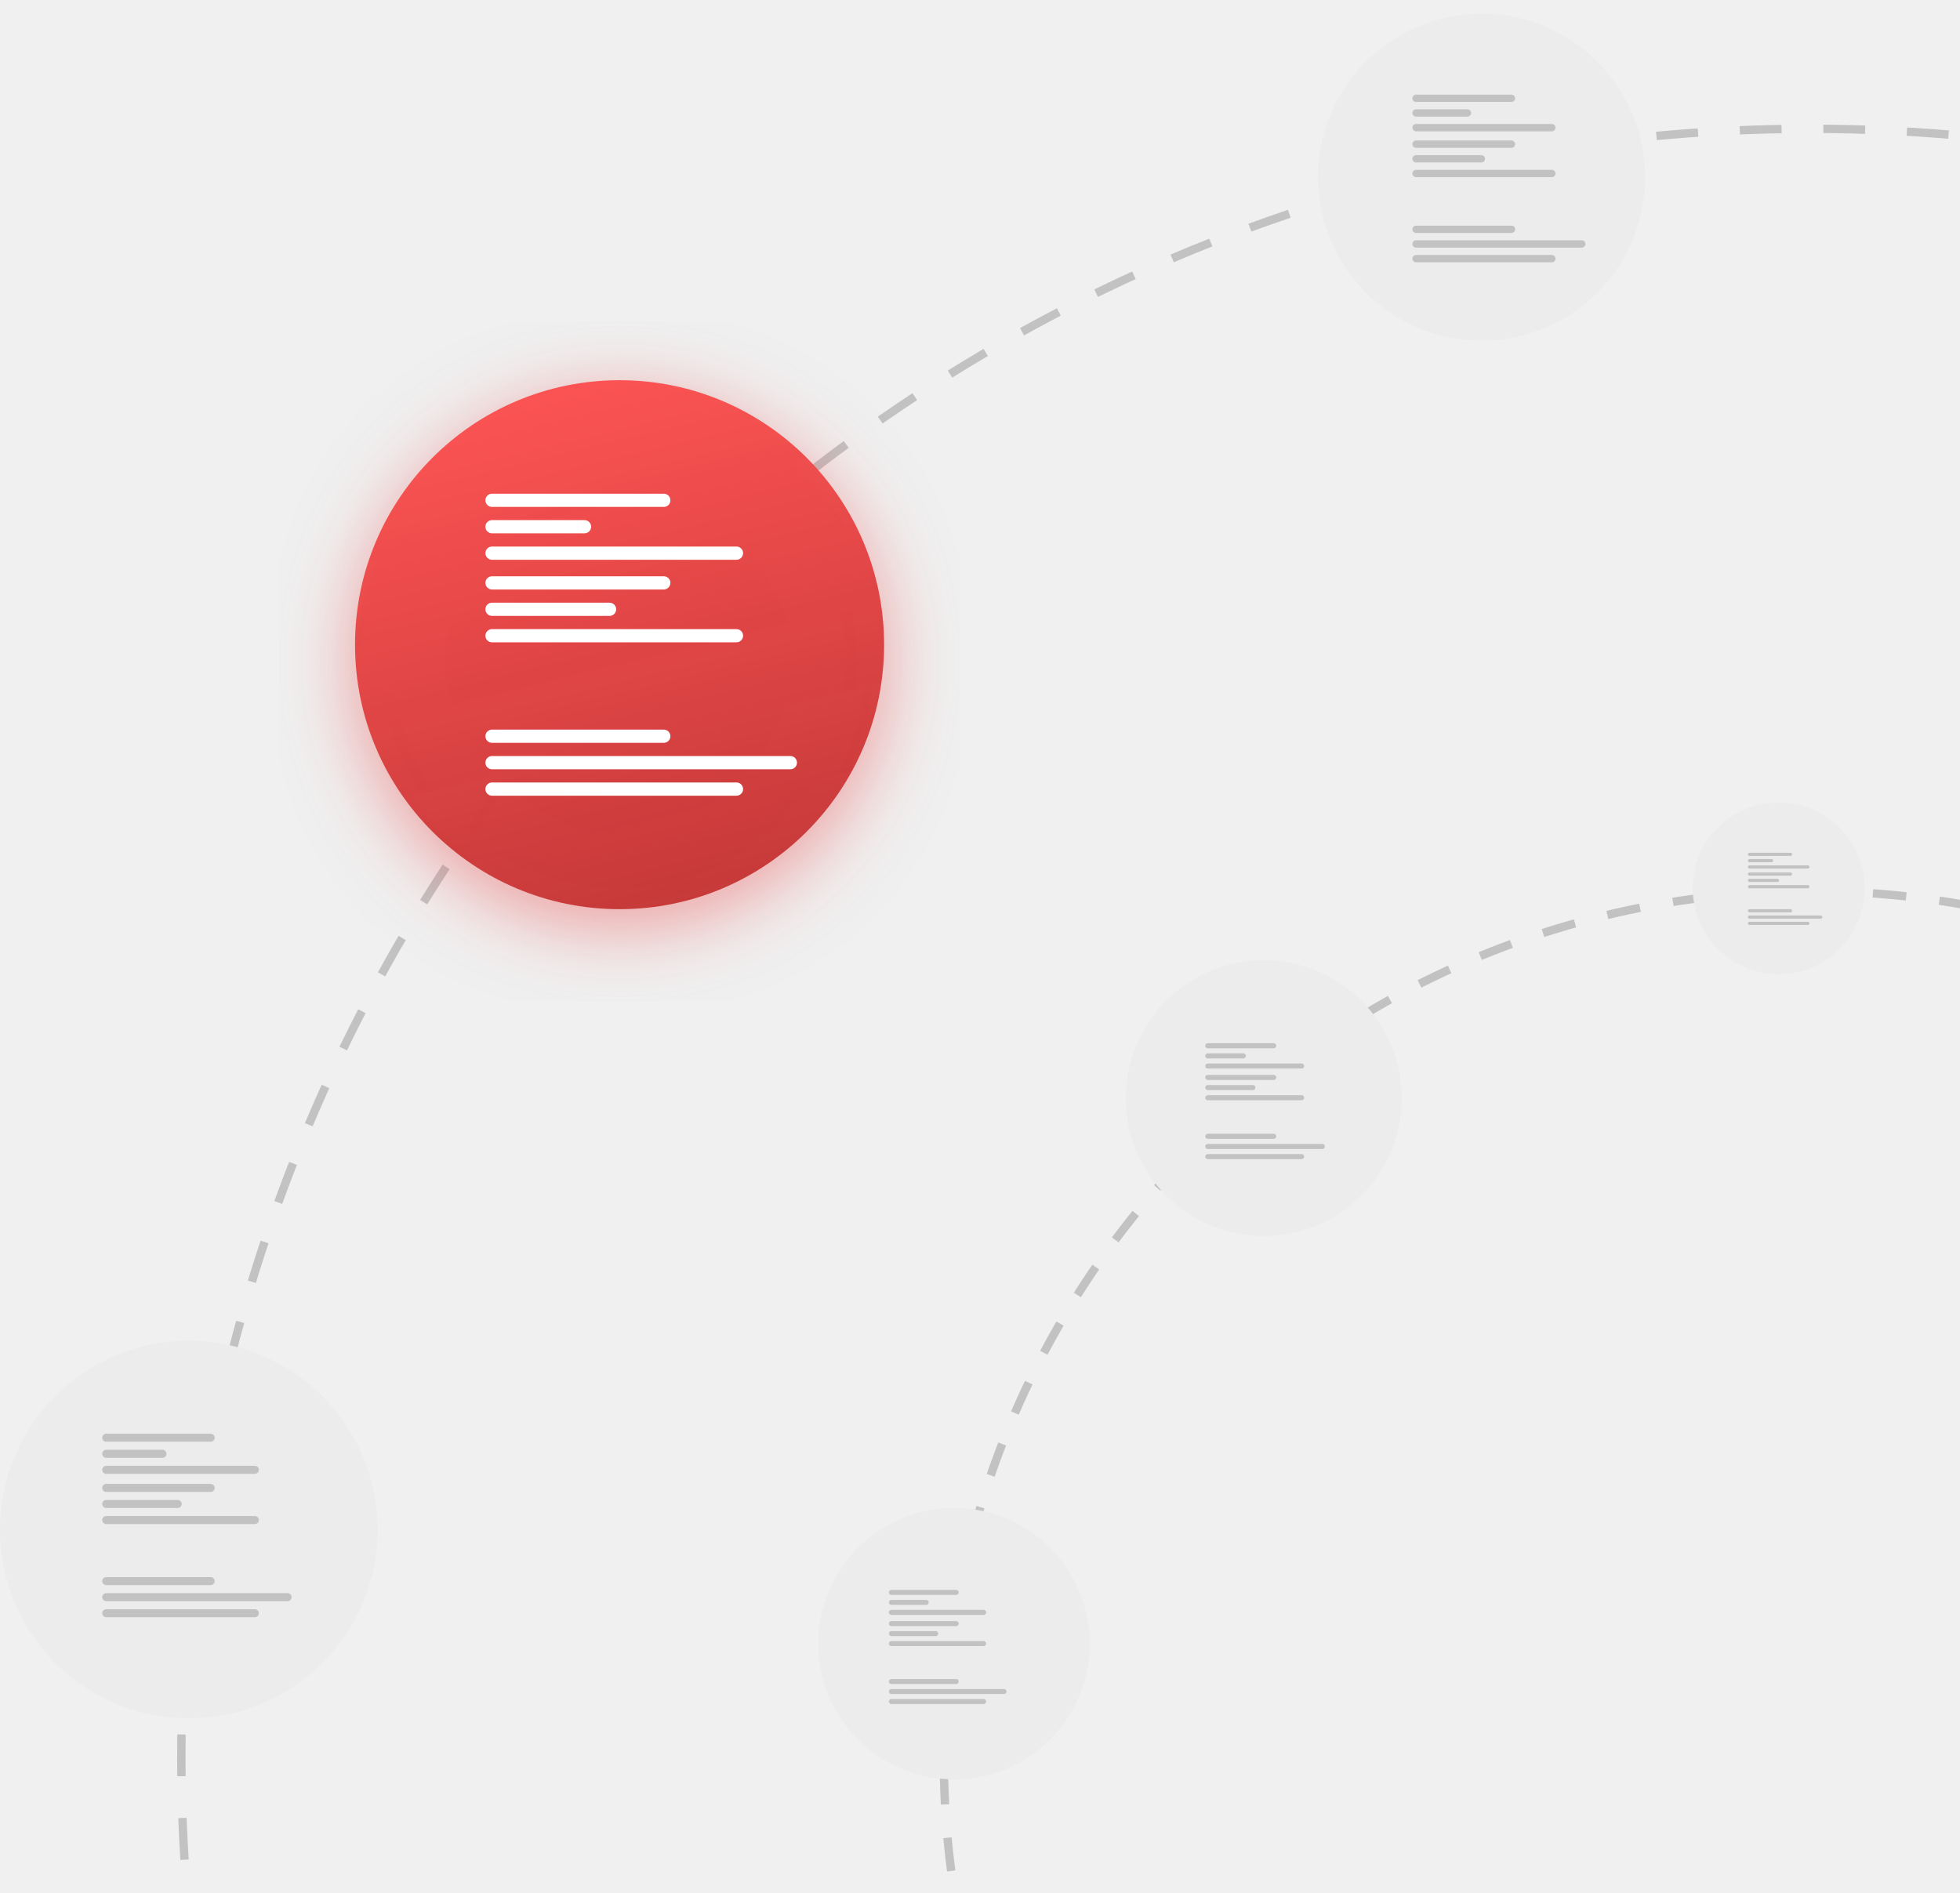
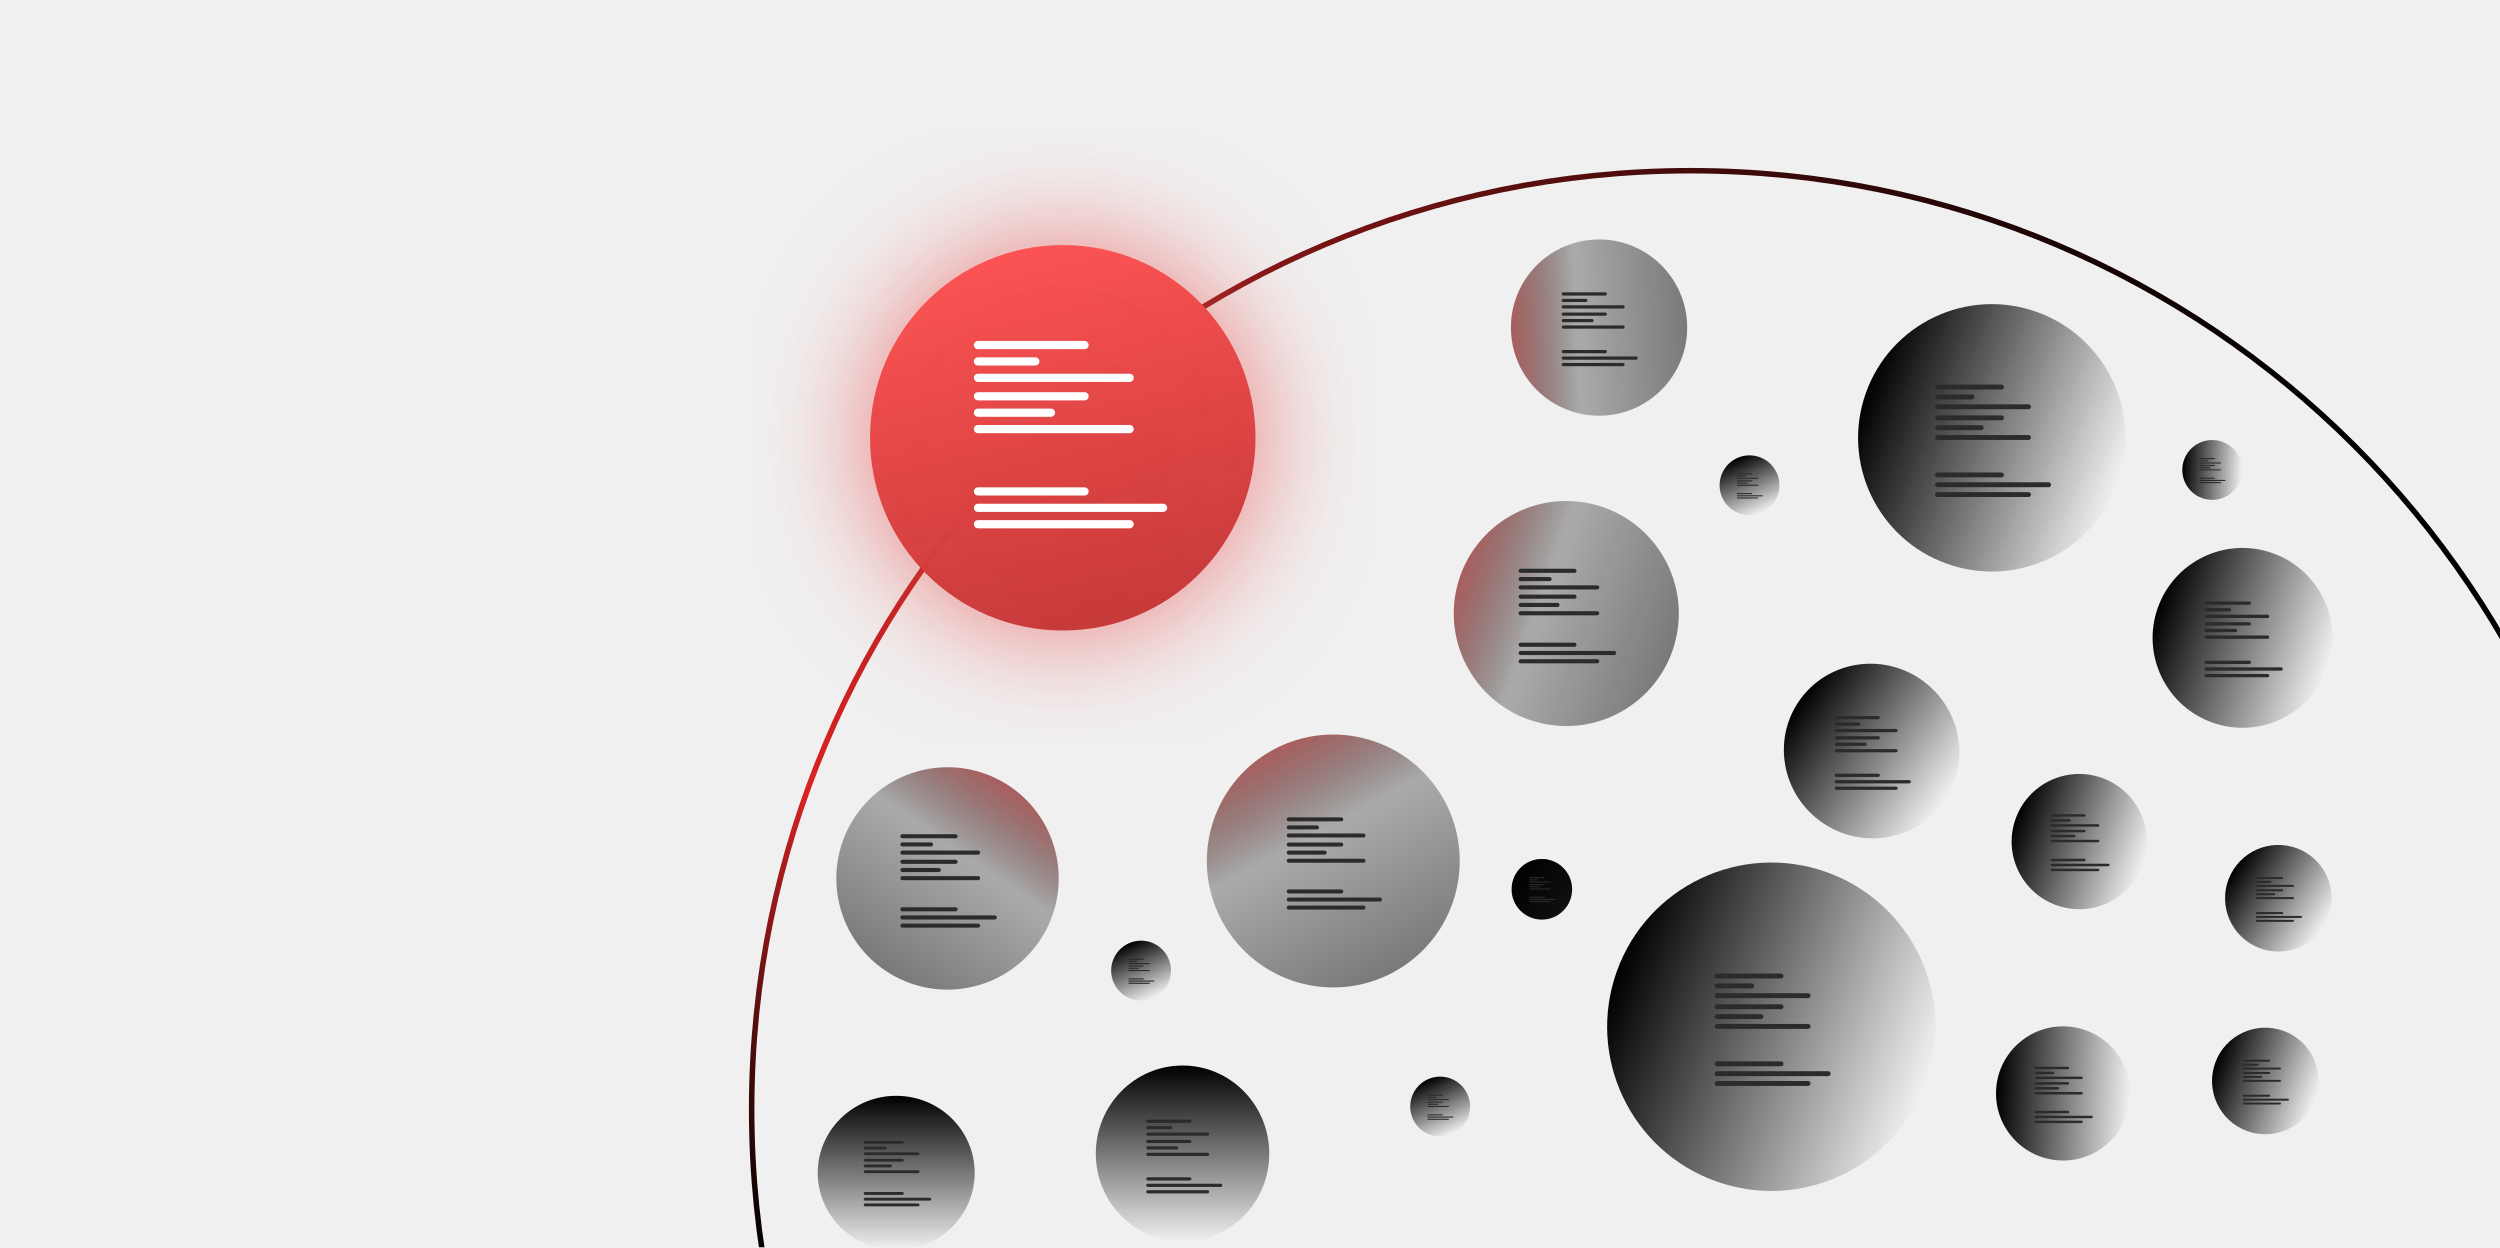
- <svg xmlns="http://www.w3.org/2000/svg" width="469" height="453" viewBox="0 0 469 453" fill="none">
-   <g clip-path="url(#clip0)">
-     <circle cx="433.126" cy="420.557" r="207.288" stroke="#C2C2C2" stroke-width="2" stroke-dasharray="8 8" />
-     <circle cx="433.126" cy="420.557" r="389.734" stroke="#C2C2C2" stroke-width="2" stroke-dasharray="10 10" />
-     <circle cx="302.399" cy="262.806" r="33.004" fill="#ECECEC" />
-     <g filter="url(#filter0_d)">
-       <circle cx="148.253" cy="154.295" r="63.298" fill="url(#paint0_linear)" />
+ <svg xmlns="http://www.w3.org/2000/svg" width="908" height="453" fill="none">
+   <g clip-path="url(#prefix__clip0)">
+     <circle cx="568.875" cy="222.828" r="40.865" transform="rotate(15.823 568.875 222.828)" fill="url(#prefix__paint0_linear)" />
+     <circle cx="344.143" cy="319.051" r="40.385" transform="rotate(121.272 344.143 319.051)" fill="url(#prefix__paint1_linear)" />
+     <circle cx="484.251" cy="312.712" r="45.926" transform="rotate(58.426 484.251 312.712)" fill="url(#prefix__paint2_linear)" />
+     <circle cx="643.36" cy="372.913" r="59.629" transform="rotate(-70.326 643.36 372.913)" fill="url(#prefix__paint3_linear)" />
+     <circle cx="723.419" cy="159.019" r="48.553" transform="rotate(-70.326 723.419 159.019)" fill="url(#prefix__paint4_linear)" />
+     <ellipse cx="325.5" cy="426" rx="28.5" ry="28" fill="url(#prefix__paint5_linear)" />
+     <circle cx="560" cy="323" r="11" fill="#101010" />
+     <circle cx="560.022" cy="322.911" r="10.87" transform="rotate(-56.357 560.022 322.911)" fill="url(#prefix__paint6_linear)" />
+     <circle cx="523.063" cy="401.901" r="10.87" transform="rotate(-24.638 523.063 401.901)" fill="url(#prefix__paint7_linear)" />
+     <circle cx="414.443" cy="352.52" r="10.87" transform="rotate(-24.638 414.443 352.52)" fill="url(#prefix__paint8_linear)" />
+     <circle cx="635.427" cy="176.258" r="10.87" transform="rotate(-24.638 635.427 176.258)" fill="url(#prefix__paint9_linear)" />
+     <circle cx="749.319" cy="397.135" r="24.366" transform="rotate(-86.76 749.319 397.135)" fill="url(#prefix__paint10_linear)" />
+     <circle cx="803.483" cy="170.683" r="10.87" transform="rotate(-86.76 803.483 170.683)" fill="url(#prefix__paint11_linear)" />
+     <circle cx="827.503" cy="326.241" r="19.355" transform="rotate(-57.555 827.503 326.241)" fill="url(#prefix__paint12_linear)" />
+     <circle cx="822.767" cy="392.607" r="19.355" transform="rotate(-69.993 822.767 392.607)" fill="url(#prefix__paint13_linear)" />
+     <ellipse cx="679.769" cy="272.777" rx="31.569" ry="32.008" transform="rotate(-55.449 679.769 272.777)" fill="url(#prefix__paint14_linear)" />
+     <circle cx="580.777" cy="118.977" r="32.008" transform="rotate(-5.997 580.777 118.977)" fill="url(#prefix__paint15_linear)" />
+     <ellipse cx="429.5" cy="419" rx="31.5" ry="32" fill="url(#prefix__paint16_linear)" />
+     <circle cx="755.185" cy="305.662" r="24.554" transform="rotate(-70.888 755.185 305.662)" fill="url(#prefix__paint17_linear)" />
+     <circle cx="814.486" cy="231.67" r="32.654" transform="rotate(-70.888 814.486 231.67)" fill="url(#prefix__paint18_linear)" />
+     <rect x="551.543" y="206.568" width="21.045" height="1.503" rx=".752" fill="#2B2B2B" />
+     <rect x="551.542" y="215.963" width="21.045" height="1.503" rx=".752" fill="#2B2B2B" />
+     <rect x="551.542" y="233.412" width="21.045" height="1.503" rx=".752" fill="#2B2B2B" />
+     <rect x="551.542" y="209.574" width="12.026" height="1.503" rx=".752" fill="#2B2B2B" />
+     <rect x="551.542" y="218.97" width="14.876" height="1.503" rx=".752" fill="#2B2B2B" />
+     <rect x="551.542" y="236.419" width="35.445" height="1.503" rx=".752" fill="#2B2B2B" />
+     <rect x="551.542" y="212.581" width="29.313" height="1.503" rx=".752" fill="#2B2B2B" />
+     <rect x="551.542" y="221.977" width="29.313" height="1.503" rx=".752" fill="#2B2B2B" />
+     <rect x="551.542" y="239.425" width="29.313" height="1.503" rx=".752" fill="#2B2B2B" />
+     <rect x="622.767" y="353.593" width="25.004" height="1.786" rx=".893" fill="#2B2B2B" />
+     <rect x="622.766" y="364.755" width="25.004" height="1.786" rx=".893" fill="#2B2B2B" />
+     <rect x="622.766" y="385.486" width="25.004" height="1.786" rx=".893" fill="#2B2B2B" />
+     <rect x="622.766" y="357.165" width="14.288" height="1.786" rx=".893" fill="#2B2B2B" />
+     <rect x="622.766" y="368.327" width="17.674" height="1.786" rx=".893" fill="#2B2B2B" />
+     <rect x="622.766" y="389.058" width="42.111" height="1.786" rx=".893" fill="#2B2B2B" />
+     <rect x="622.766" y="360.737" width="34.827" height="1.786" rx=".893" fill="#2B2B2B" />
+     <rect x="622.766" y="371.899" width="34.827" height="1.786" rx=".893" fill="#2B2B2B" />
+     <rect x="622.766" y="392.63" width="34.827" height="1.786" rx=".893" fill="#2B2B2B" />
+     <rect x="327.015" y="302.981" width="20.798" height="1.486" rx=".743" fill="#2B2B2B" />
+     <rect x="327.014" y="312.266" width="20.798" height="1.486" rx=".743" fill="#2B2B2B" />
+     <rect x="327.014" y="329.51" width="20.798" height="1.486" rx=".743" fill="#2B2B2B" />
+     <rect x="327.014" y="305.952" width="11.884" height="1.486" rx=".743" fill="#2B2B2B" />
+     <rect x="327.014" y="315.237" width="14.701" height="1.486" rx=".743" fill="#2B2B2B" />
+     <rect x="327.014" y="332.481" width="35.028" height="1.486" rx=".743" fill="#2B2B2B" />
+     <rect x="327.014" y="308.923" width="28.969" height="1.486" rx=".743" fill="#2B2B2B" />
+     <rect x="327.014" y="318.208" width="28.969" height="1.486" rx=".743" fill="#2B2B2B" />
+     <rect x="327.014" y="335.452" width="28.969" height="1.486" rx=".743" fill="#2B2B2B" />
+     <rect x="702.826" y="139.698" width="25.004" height="1.786" rx=".893" fill="#2B2B2B" />
+     <rect x="702.825" y="150.861" width="25.004" height="1.786" rx=".893" fill="#2B2B2B" />
+     <rect x="702.825" y="171.592" width="25.004" height="1.786" rx=".893" fill="#2B2B2B" />
+     <rect x="702.825" y="143.27" width="14.288" height="1.786" rx=".893" fill="#2B2B2B" />
+     <rect x="702.825" y="154.433" width="17.674" height="1.786" rx=".893" fill="#2B2B2B" />
+     <rect x="702.825" y="175.164" width="42.111" height="1.786" rx=".893" fill="#2B2B2B" />
+     <rect x="702.825" y="146.842" width="34.827" height="1.786" rx=".893" fill="#2B2B2B" />
+     <rect x="702.825" y="158.005" width="34.827" height="1.786" rx=".893" fill="#2B2B2B" />
+     <rect x="702.825" y="178.736" width="34.827" height="1.786" rx=".893" fill="#2B2B2B" />
+     <rect x="467.336" y="296.844" width="20.54" height="1.467" rx=".734" fill="#2B2B2B" />
+     <rect x="467.336" y="306.013" width="20.54" height="1.467" rx=".734" fill="#2B2B2B" />
+     <rect x="467.336" y="323.043" width="20.54" height="1.467" rx=".734" fill="#2B2B2B" />
+     <rect x="467.336" y="299.778" width="11.737" height="1.467" rx=".734" fill="#2B2B2B" />
+     <rect x="467.336" y="308.948" width="14.518" height="1.467" rx=".734" fill="#2B2B2B" />
+     <rect x="467.336" y="325.977" width="34.594" height="1.467" rx=".734" fill="#2B2B2B" />
+     <rect x="467.336" y="302.712" width="28.61" height="1.467" rx=".734" fill="#2B2B2B" />
+     <rect x="467.336" y="311.882" width="28.61" height="1.467" rx=".734" fill="#2B2B2B" />
+     <rect x="467.336" y="328.912" width="28.61" height="1.467" rx=".734" fill="#2B2B2B" />
+     <rect x="518.453" y="397.575" width="5.598" height=".4" rx=".2" fill="#2B2B2B" />
+     <rect x="518.453" y="400.074" width="5.598" height=".4" rx=".2" fill="#2B2B2B" />
+     <rect x="518.453" y="404.715" width="5.598" height=".4" rx=".2" fill="#2B2B2B" />
+     <rect x="518.453" y="398.375" width="3.199" height=".4" rx=".2" fill="#2B2B2B" />
+     <rect x="518.453" y="400.874" width="3.957" height=".4" rx=".2" fill="#2B2B2B" />
+     <rect x="518.453" y="405.515" width="9.428" height=".4" rx=".2" fill="#2B2B2B" />
+     <rect x="518.453" y="399.175" width="7.797" height=".4" rx=".2" fill="#2B2B2B" />
+     <rect x="518.453" y="401.674" width="7.797" height=".4" rx=".2" fill="#2B2B2B" />
+     <rect x="518.453" y="406.315" width="7.797" height=".4" rx=".2" fill="#2B2B2B" />
+     <rect x="313.706" y="414.374" width="14.555" height="1.04" rx=".52" fill="#2B2B2B" />
+     <rect x="313.706" y="420.871" width="14.555" height="1.04" rx=".52" fill="#2B2B2B" />
+     <rect x="313.706" y="432.938" width="14.555" height="1.04" rx=".52" fill="#2B2B2B" />
+     <rect x="313.706" y="416.453" width="8.317" height="1.04" rx=".52" fill="#2B2B2B" />
+     <rect x="313.706" y="422.95" width="10.288" height="1.04" rx=".52" fill="#2B2B2B" />
+     <rect x="313.706" y="435.017" width="24.513" height="1.04" rx=".52" fill="#2B2B2B" />
+     <rect x="313.706" y="418.532" width="20.272" height="1.04" rx=".52" fill="#2B2B2B" />
+     <rect x="313.706" y="425.03" width="20.272" height="1.04" rx=".52" fill="#2B2B2B" />
+     <rect x="313.706" y="437.097" width="20.272" height="1.04" rx=".52" fill="#2B2B2B" />
+     <rect x="409.832" y="348.194" width="5.598" height=".4" rx=".2" fill="#2B2B2B" />
+     <rect x="409.832" y="350.693" width="5.598" height=".4" rx=".2" fill="#2B2B2B" />
+     <rect x="409.832" y="355.334" width="5.598" height=".4" rx=".2" fill="#2B2B2B" />
+     <rect x="409.832" y="348.994" width="3.199" height=".4" rx=".2" fill="#2B2B2B" />
+     <rect x="409.832" y="351.493" width="3.957" height=".4" rx=".2" fill="#2B2B2B" />
+     <rect x="409.832" y="356.134" width="9.428" height=".4" rx=".2" fill="#2B2B2B" />
+     <rect x="409.832" y="349.794" width="7.797" height=".4" rx=".2" fill="#2B2B2B" />
+     <rect x="409.832" y="352.293" width="7.797" height=".4" rx=".2" fill="#2B2B2B" />
+     <rect x="409.832" y="356.934" width="7.797" height=".4" rx=".2" fill="#2B2B2B" />
+     <rect x="555.411" y="318.562" width="5.598" height=".4" rx=".2" fill="#2B2B2B" />
+     <rect x="555.411" y="321.062" width="5.598" height=".4" rx=".2" fill="#2B2B2B" />
+     <rect x="555.411" y="325.703" width="5.598" height=".4" rx=".2" fill="#2B2B2B" />
+     <rect x="555.411" y="319.362" width="3.199" height=".4" rx=".2" fill="#2B2B2B" />
+     <rect x="555.411" y="321.861" width="3.957" height=".4" rx=".2" fill="#2B2B2B" />
+     <rect x="555.411" y="326.502" width="9.428" height=".4" rx=".2" fill="#2B2B2B" />
+     <rect x="555.411" y="320.162" width="7.797" height=".4" rx=".2" fill="#2B2B2B" />
+     <rect x="555.411" y="322.661" width="7.797" height=".4" rx=".2" fill="#2B2B2B" />
+     <rect x="555.411" y="327.302" width="7.797" height=".4" rx=".2" fill="#2B2B2B" />
+     <rect x="630.817" y="171.933" width="5.598" height=".4" rx=".2" fill="#2B2B2B" />
+     <rect x="630.817" y="174.432" width="5.598" height=".4" rx=".2" fill="#2B2B2B" />
+     <rect x="630.817" y="179.073" width="5.598" height=".4" rx=".2" fill="#2B2B2B" />
+     <rect x="630.817" y="172.733" width="3.199" height=".4" rx=".2" fill="#2B2B2B" />
+     <rect x="630.817" y="175.232" width="3.957" height=".4" rx=".2" fill="#2B2B2B" />
+     <rect x="630.817" y="179.873" width="9.428" height=".4" rx=".2" fill="#2B2B2B" />
+     <rect x="630.817" y="173.532" width="7.797" height=".4" rx=".2" fill="#2B2B2B" />
+     <rect x="630.817" y="176.031" width="7.797" height=".4" rx=".2" fill="#2B2B2B" />
+     <rect x="630.817" y="180.673" width="7.797" height=".4" rx=".2" fill="#2B2B2B" />
+     <rect x="738.985" y="387.439" width="12.548" height=".896" rx=".448" fill="#2B2B2B" />
+     <rect x="738.985" y="393.041" width="12.548" height=".896" rx=".448" fill="#2B2B2B" />
+     <rect x="738.985" y="403.444" width="12.548" height=".896" rx=".448" fill="#2B2B2B" />
+     <rect x="738.985" y="389.232" width="7.17" height=".896" rx=".448" fill="#2B2B2B" />
+     <rect x="738.985" y="394.833" width="8.869" height=".896" rx=".448" fill="#2B2B2B" />
+     <rect x="738.985" y="405.237" width="21.133" height=".896" rx=".448" fill="#2B2B2B" />
+     <rect x="738.985" y="391.025" width="17.477" height=".896" rx=".448" fill="#2B2B2B" />
+     <rect x="738.985" y="396.626" width="17.477" height=".896" rx=".448" fill="#2B2B2B" />
+     <rect x="738.985" y="407.03" width="17.477" height=".896" rx=".448" fill="#2B2B2B" />
+     <rect x="798.872" y="166.357" width="5.598" height=".4" rx=".2" fill="#2B2B2B" />
+     <rect x="798.872" y="168.856" width="5.598" height=".4" rx=".2" fill="#2B2B2B" />
+     <rect x="798.872" y="173.498" width="5.598" height=".4" rx=".2" fill="#2B2B2B" />
+     <rect x="798.872" y="167.157" width="3.199" height=".4" rx=".2" fill="#2B2B2B" />
+     <rect x="798.872" y="169.656" width="3.957" height=".4" rx=".2" fill="#2B2B2B" />
+     <rect x="798.872" y="174.297" width="9.428" height=".4" rx=".2" fill="#2B2B2B" />
+     <rect x="798.872" y="167.957" width="7.797" height=".4" rx=".2" fill="#2B2B2B" />
+     <rect x="798.872" y="170.456" width="7.797" height=".4" rx=".2" fill="#2B2B2B" />
+     <rect x="798.872" y="175.097" width="7.797" height=".4" rx=".2" fill="#2B2B2B" />
+     <rect x="666.354" y="260.062" width="16.42" height="1.173" rx=".586" fill="#2B2B2B" />
+     <rect x="666.354" y="267.392" width="16.42" height="1.173" rx=".586" fill="#2B2B2B" />
+     <rect x="666.354" y="281.006" width="16.42" height="1.173" rx=".586" fill="#2B2B2B" />
+     <rect x="666.354" y="262.407" width="9.383" height="1.173" rx=".586" fill="#2B2B2B" />
+     <rect x="666.354" y="269.738" width="11.607" height="1.173" rx=".586" fill="#2B2B2B" />
+     <rect x="666.354" y="283.352" width="27.655" height="1.173" rx=".586" fill="#2B2B2B" />
+     <rect x="666.354" y="264.753" width="22.871" height="1.173" rx=".586" fill="#2B2B2B" />
+     <rect x="666.354" y="272.083" width="22.871" height="1.173" rx=".586" fill="#2B2B2B" />
+     <rect x="666.354" y="285.698" width="22.871" height="1.173" rx=".586" fill="#2B2B2B" />
+     <rect x="567.197" y="106.182" width="16.42" height="1.173" rx=".586" fill="#2B2B2B" />
+     <rect x="567.197" y="113.513" width="16.42" height="1.173" rx=".586" fill="#2B2B2B" />
+     <rect x="567.197" y="127.127" width="16.42" height="1.173" rx=".586" fill="#2B2B2B" />
+     <rect x="567.197" y="108.528" width="9.383" height="1.173" rx=".586" fill="#2B2B2B" />
+     <rect x="567.197" y="115.859" width="11.607" height="1.173" rx=".586" fill="#2B2B2B" />
+     <rect x="567.197" y="129.473" width="27.655" height="1.173" rx=".586" fill="#2B2B2B" />
+     <rect x="567.197" y="110.874" width="22.871" height="1.173" rx=".586" fill="#2B2B2B" />
+     <rect x="567.197" y="118.204" width="22.871" height="1.173" rx=".586" fill="#2B2B2B" />
+     <rect x="567.197" y="131.819" width="22.871" height="1.173" rx=".586" fill="#2B2B2B" />
+     <rect x="819.293" y="318.54" width="9.967" height=".712" rx=".356" fill="#2B2B2B" />
+     <rect x="819.293" y="322.989" width="9.967" height=".712" rx=".356" fill="#2B2B2B" />
+     <rect x="819.293" y="331.253" width="9.967" height=".712" rx=".356" fill="#2B2B2B" />
+     <rect x="819.293" y="319.963" width="5.696" height=".712" rx=".356" fill="#2B2B2B" />
+     <rect x="819.293" y="324.413" width="7.045" height=".712" rx=".356" fill="#2B2B2B" />
+     <rect x="819.293" y="332.677" width="16.787" height=".712" rx=".356" fill="#2B2B2B" />
+     <rect x="819.293" y="321.387" width="13.883" height=".712" rx=".356" fill="#2B2B2B" />
+     <rect x="819.293" y="325.837" width="13.883" height=".712" rx=".356" fill="#2B2B2B" />
+     <rect x="819.293" y="334.101" width="13.883" height=".712" rx=".356" fill="#2B2B2B" />
+     <rect x="416.303" y="406.642" width="16.42" height="1.173" rx=".586" fill="#2B2B2B" />
+     <rect x="416.303" y="413.972" width="16.42" height="1.173" rx=".586" fill="#2B2B2B" />
+     <rect x="416.303" y="427.586" width="16.42" height="1.173" rx=".586" fill="#2B2B2B" />
+     <rect x="416.303" y="408.987" width="9.383" height="1.173" rx=".586" fill="#2B2B2B" />
+     <rect x="416.303" y="416.318" width="11.607" height="1.173" rx=".586" fill="#2B2B2B" />
+     <rect x="416.303" y="429.932" width="27.655" height="1.173" rx=".586" fill="#2B2B2B" />
+     <rect x="416.303" y="411.333" width="22.871" height="1.173" rx=".586" fill="#2B2B2B" />
+     <rect x="416.303" y="418.664" width="22.871" height="1.173" rx=".586" fill="#2B2B2B" />
+     <rect x="416.303" y="432.278" width="22.871" height="1.173" rx=".586" fill="#2B2B2B" />
+     <rect x="744.794" y="295.714" width="12.688" height=".906" rx=".453" fill="#2B2B2B" />
+     <rect x="744.794" y="301.379" width="12.688" height=".906" rx=".453" fill="#2B2B2B" />
+     <rect x="744.794" y="311.899" width="12.688" height=".906" rx=".453" fill="#2B2B2B" />
+     <rect x="744.794" y="297.527" width="7.251" height=".906" rx=".453" fill="#2B2B2B" />
+     <rect x="744.794" y="303.191" width="8.969" height=".906" rx=".453" fill="#2B2B2B" />
+     <rect x="744.794" y="313.711" width="21.37" height=".906" rx=".453" fill="#2B2B2B" />
+     <rect x="744.794" y="299.339" width="17.673" height=".906" rx=".453" fill="#2B2B2B" />
+     <rect x="744.794" y="305.004" width="17.673" height=".906" rx=".453" fill="#2B2B2B" />
+     <rect x="744.794" y="315.524" width="17.673" height=".906" rx=".453" fill="#2B2B2B" />
+     <rect x="814.558" y="384.906" width="9.967" height=".712" rx=".356" fill="#2B2B2B" />
+     <rect x="814.558" y="389.355" width="9.967" height=".712" rx=".356" fill="#2B2B2B" />
+     <rect x="814.558" y="397.619" width="9.967" height=".712" rx=".356" fill="#2B2B2B" />
+     <rect x="814.558" y="386.329" width="5.696" height=".712" rx=".356" fill="#2B2B2B" />
+     <rect x="814.558" y="390.779" width="7.045" height=".712" rx=".356" fill="#2B2B2B" />
+     <rect x="814.558" y="399.043" width="16.787" height=".712" rx=".356" fill="#2B2B2B" />
+     <rect x="814.558" y="387.753" width="13.883" height=".712" rx=".356" fill="#2B2B2B" />
+     <rect x="814.558" y="392.203" width="13.883" height=".712" rx=".356" fill="#2B2B2B" />
+     <rect x="814.558" y="400.467" width="13.883" height=".712" rx=".356" fill="#2B2B2B" />
+     <rect x="800.667" y="218.442" width="16.874" height="1.205" rx=".603" fill="#2B2B2B" />
+     <rect x="800.667" y="225.975" width="16.874" height="1.205" rx=".603" fill="#2B2B2B" />
+     <rect x="800.667" y="239.965" width="16.874" height="1.205" rx=".603" fill="#2B2B2B" />
+     <rect x="800.667" y="220.852" width="9.642" height="1.205" rx=".603" fill="#2B2B2B" />
+     <rect x="800.667" y="228.385" width="11.927" height="1.205" rx=".603" fill="#2B2B2B" />
+     <rect x="800.667" y="242.376" width="28.419" height="1.205" rx=".603" fill="#2B2B2B" />
+     <rect x="800.667" y="223.263" width="23.503" height="1.205" rx=".603" fill="#2B2B2B" />
+     <rect x="800.667" y="230.796" width="23.503" height="1.205" rx=".603" fill="#2B2B2B" />
+     <rect x="800.667" y="244.786" width="23.503" height="1.205" rx=".603" fill="#2B2B2B" />
+     <circle cx="614" cy="403" r="341" stroke="url(#prefix__paint19_linear)" stroke-width="2" />
+     <g filter="url(#prefix__filter0_d)">
+       <circle cx="386" cy="159" r="70" fill="url(#prefix__paint20_linear)" />
    </g>
-     <circle cx="354.521" cy="42.4" r="39.126" fill="#ECECEC" />
-     <circle cx="45.18" cy="366.071" r="45.18" fill="#ECECEC" />
-     <circle cx="425.61" cy="212.597" r="20.557" fill="#ECECEC" />
-     <circle cx="228.27" cy="393.382" r="32.474" fill="#ECECEC" />
-     <rect x="24.461" y="343.13" width="26.907" height="1.922" rx="0.961" fill="#C2C2C2" />
-     <rect x="24.461" y="355.142" width="26.907" height="1.922" rx="0.961" fill="#C2C2C2" />
-     <rect x="24.461" y="377.451" width="26.907" height="1.922" rx="0.961" fill="#C2C2C2" />
-     <rect x="24.461" y="346.974" width="15.376" height="1.922" rx="0.961" fill="#C2C2C2" />
-     <rect x="24.461" y="358.986" width="19.019" height="1.922" rx="0.961" fill="#C2C2C2" />
-     <rect x="24.461" y="381.295" width="45.318" height="1.922" rx="0.961" fill="#C2C2C2" />
-     <rect x="24.461" y="350.817" width="37.478" height="1.922" rx="0.961" fill="#C2C2C2" />
-     <rect x="24.461" y="362.83" width="37.478" height="1.922" rx="0.961" fill="#C2C2C2" />
-     <rect x="24.461" y="385.139" width="37.478" height="1.922" rx="0.961" fill="#C2C2C2" />
-     <rect x="209.314" y="373.972" width="35.834" height="38.82" rx="3" fill="#ECECEC" />
-     <rect x="212.684" y="380.518" width="16.722" height="1.194" rx="0.597" fill="#C2C2C2" />
-     <rect x="212.684" y="387.983" width="16.722" height="1.194" rx="0.597" fill="#C2C2C2" />
-     <rect x="212.684" y="401.847" width="16.722" height="1.194" rx="0.597" fill="#C2C2C2" />
-     <rect x="212.684" y="382.906" width="9.556" height="1.194" rx="0.597" fill="#C2C2C2" />
-     <rect x="212.684" y="390.372" width="11.82" height="1.194" rx="0.597" fill="#C2C2C2" />
-     <rect x="212.684" y="404.236" width="28.164" height="1.194" rx="0.597" fill="#C2C2C2" />
-     <rect x="212.684" y="385.295" width="23.292" height="1.194" rx="0.597" fill="#C2C2C2" />
-     <rect x="212.684" y="392.761" width="23.292" height="1.194" rx="0.597" fill="#C2C2C2" />
-     <rect x="212.684" y="406.625" width="23.292" height="1.194" rx="0.597" fill="#C2C2C2" />
-     <rect x="288.4" y="249.672" width="16.995" height="1.214" rx="0.607" fill="#C2C2C2" />
-     <rect x="288.399" y="257.259" width="16.995" height="1.214" rx="0.607" fill="#C2C2C2" />
-     <rect x="288.399" y="271.35" width="16.995" height="1.214" rx="0.607" fill="#C2C2C2" />
-     <rect x="288.399" y="252.099" width="9.712" height="1.214" rx="0.607" fill="#C2C2C2" />
-     <rect x="288.399" y="259.687" width="12.013" height="1.214" rx="0.607" fill="#C2C2C2" />
-     <rect x="288.399" y="273.777" width="28.624" height="1.214" rx="0.607" fill="#C2C2C2" />
-     <rect x="288.399" y="254.527" width="23.672" height="1.214" rx="0.607" fill="#C2C2C2" />
-     <rect x="288.399" y="262.115" width="23.672" height="1.214" rx="0.607" fill="#C2C2C2" />
-     <rect x="288.399" y="276.205" width="23.672" height="1.214" rx="0.607" fill="#C2C2C2" />
-     <rect x="418.238" y="204.091" width="10.586" height="0.756" rx="0.378" fill="#C2C2C2" />
-     <rect x="418.238" y="208.816" width="10.586" height="0.756" rx="0.378" fill="#C2C2C2" />
-     <rect x="418.238" y="217.593" width="10.586" height="0.756" rx="0.378" fill="#C2C2C2" />
-     <rect x="418.238" y="205.603" width="6.049" height="0.756" rx="0.378" fill="#C2C2C2" />
-     <rect x="418.238" y="210.329" width="7.482" height="0.756" rx="0.378" fill="#C2C2C2" />
-     <rect x="418.238" y="219.105" width="17.828" height="0.756" rx="0.378" fill="#C2C2C2" />
-     <rect x="418.238" y="207.115" width="14.744" height="0.756" rx="0.378" fill="#C2C2C2" />
-     <rect x="418.238" y="211.841" width="14.744" height="0.756" rx="0.378" fill="#C2C2C2" />
-     <rect x="418.238" y="220.617" width="14.744" height="0.756" rx="0.378" fill="#C2C2C2" />
-     <rect x="116.15" y="118.157" width="44.269" height="3.162" rx="1.581" fill="white" />
-     <rect x="116.15" y="137.92" width="44.269" height="3.162" rx="1.581" fill="white" />
-     <rect x="116.15" y="174.622" width="44.269" height="3.162" rx="1.581" fill="white" />
-     <rect x="116.15" y="124.481" width="25.296" height="3.162" rx="1.581" fill="white" />
-     <rect x="116.15" y="144.244" width="31.29" height="3.162" rx="1.581" fill="white" />
-     <rect x="116.15" y="180.947" width="74.557" height="3.162" rx="1.581" fill="white" />
-     <rect x="116.15" y="130.805" width="61.66" height="3.162" rx="1.581" fill="white" />
-     <rect x="116.15" y="150.568" width="61.66" height="3.162" rx="1.581" fill="white" />
-     <rect x="116.15" y="187.271" width="61.66" height="3.162" rx="1.581" fill="white" />
-     <rect x="337.972" y="22.651" width="24.577" height="1.755" rx="0.878" fill="#C2C2C2" />
-     <rect x="337.971" y="33.623" width="24.577" height="1.755" rx="0.878" fill="#C2C2C2" />
-     <rect x="337.971" y="53.999" width="24.577" height="1.755" rx="0.878" fill="#C2C2C2" />
-     <rect x="337.971" y="26.162" width="14.044" height="1.755" rx="0.878" fill="#C2C2C2" />
-     <rect x="337.971" y="37.134" width="17.372" height="1.755" rx="0.878" fill="#C2C2C2" />
-     <rect x="337.971" y="57.51" width="41.392" height="1.755" rx="0.878" fill="#C2C2C2" />
-     <rect x="337.971" y="29.673" width="34.232" height="1.755" rx="0.878" fill="#C2C2C2" />
-     <rect x="337.971" y="40.645" width="34.232" height="1.755" rx="0.878" fill="#C2C2C2" />
-     <rect x="337.971" y="61.022" width="34.232" height="1.755" rx="0.878" fill="#C2C2C2" />
+     <rect x="353.714" y="123.831" width="41.687" height="2.978" rx="1.489" fill="#fff" />
+     <rect x="353.714" y="142.441" width="41.687" height="2.978" rx="1.489" fill="#fff" />
+     <rect x="353.714" y="177.003" width="41.687" height="2.978" rx="1.489" fill="#fff" />
+     <rect x="353.714" y="129.786" width="23.821" height="2.978" rx="1.489" fill="#fff" />
+     <rect x="353.714" y="148.396" width="29.466" height="2.978" rx="1.489" fill="#fff" />
+     <rect x="353.714" y="182.958" width="70.209" height="2.978" rx="1.489" fill="#fff" />
+     <rect x="353.714" y="135.74" width="58.064" height="2.978" rx="1.489" fill="#fff" />
+     <rect x="353.714" y="154.352" width="58.064" height="2.978" rx="1.489" fill="#fff" />
+     <rect x="353.714" y="188.914" width="58.064" height="2.978" rx="1.489" fill="#fff" />
  </g>
  <defs>
-     <filter id="filter0_d" x="66.955" y="76.997" width="162.596" height="162.596" filterUnits="userSpaceOnUse" color-interpolation-filters="sRGB">
+     <linearGradient id="prefix__paint0_linear" x1="511.539" y1="222.042" x2="608.631" y2="227.689" gradientUnits="userSpaceOnUse">
+       <stop stop-color="#E24646" />
+       <stop offset=".484" stop-opacity=".29" />
+       <stop offset="1" stop-opacity=".49" />
+     </linearGradient>
+     <linearGradient id="prefix__paint1_linear" x1="287.481" y1="318.273" x2="383.432" y2="323.854" gradientUnits="userSpaceOnUse">
+       <stop stop-color="#E24646" />
+       <stop offset=".484" stop-opacity=".29" />
+       <stop offset="1" stop-opacity=".49" />
+     </linearGradient>
+     <linearGradient id="prefix__paint2_linear" x1="419.814" y1="311.828" x2="528.931" y2="318.175" gradientUnits="userSpaceOnUse">
+       <stop stop-color="#E24646" />
+       <stop offset=".484" stop-opacity=".29" />
+       <stop offset="1" stop-opacity=".49" />
+     </linearGradient>
+     <linearGradient id="prefix__paint3_linear" x1="643.36" y1="313.284" x2="643.36" y2="432.543" gradientUnits="userSpaceOnUse">
+       <stop />
+       <stop offset="1" stop-opacity="0" />
+     </linearGradient>
+     <linearGradient id="prefix__paint4_linear" x1="723.419" y1="110.466" x2="723.419" y2="207.572" gradientUnits="userSpaceOnUse">
+       <stop />
+       <stop offset="1" stop-opacity="0" />
+     </linearGradient>
+     <linearGradient id="prefix__paint5_linear" x1="325.5" y1="398" x2="325.5" y2="454" gradientUnits="userSpaceOnUse">
+       <stop />
+       <stop offset="1" stop-opacity="0" />
+     </linearGradient>
+     <linearGradient id="prefix__paint6_linear" x1="560.022" y1="312.04" x2="560.022" y2="333.781" gradientUnits="userSpaceOnUse">
+       <stop />
+       <stop offset="1" stop-opacity="0" />
+     </linearGradient>
+     <linearGradient id="prefix__paint7_linear" x1="523.063" y1="391.03" x2="523.063" y2="412.771" gradientUnits="userSpaceOnUse">
+       <stop />
+       <stop offset="1" stop-opacity="0" />
+     </linearGradient>
+     <linearGradient id="prefix__paint8_linear" x1="414.443" y1="341.65" x2="414.443" y2="363.39" gradientUnits="userSpaceOnUse">
+       <stop />
+       <stop offset="1" stop-opacity="0" />
+     </linearGradient>
+     <linearGradient id="prefix__paint9_linear" x1="635.427" y1="165.388" x2="635.427" y2="187.129" gradientUnits="userSpaceOnUse">
+       <stop />
+       <stop offset="1" stop-opacity="0" />
+     </linearGradient>
+     <linearGradient id="prefix__paint10_linear" x1="749.319" y1="372.769" x2="749.319" y2="421.5" gradientUnits="userSpaceOnUse">
+       <stop />
+       <stop offset="1" stop-opacity="0" />
+     </linearGradient>
+     <linearGradient id="prefix__paint11_linear" x1="803.483" y1="159.812" x2="803.483" y2="181.553" gradientUnits="userSpaceOnUse">
+       <stop />
+       <stop offset="1" stop-opacity="0" />
+     </linearGradient>
+     <linearGradient id="prefix__paint12_linear" x1="827.503" y1="306.886" x2="827.503" y2="345.596" gradientUnits="userSpaceOnUse">
+       <stop />
+       <stop offset="1" stop-opacity="0" />
+     </linearGradient>
+     <linearGradient id="prefix__paint13_linear" x1="822.767" y1="373.252" x2="822.767" y2="411.962" gradientUnits="userSpaceOnUse">
+       <stop />
+       <stop offset="1" stop-opacity="0" />
+     </linearGradient>
+     <linearGradient id="prefix__paint14_linear" x1="679.769" y1="240.769" x2="679.769" y2="304.785" gradientUnits="userSpaceOnUse">
+       <stop />
+       <stop offset="1" stop-opacity="0" />
+     </linearGradient>
+     <linearGradient id="prefix__paint15_linear" x1="535.868" y1="118.36" x2="611.916" y2="122.783" gradientUnits="userSpaceOnUse">
+       <stop stop-color="#E24646" />
+       <stop offset=".484" stop-opacity=".29" />
+       <stop offset="1" stop-opacity=".49" />
+     </linearGradient>
+     <linearGradient id="prefix__paint16_linear" x1="429.5" y1="387" x2="429.5" y2="451" gradientUnits="userSpaceOnUse">
+       <stop />
+       <stop offset="1" stop-opacity="0" />
+     </linearGradient>
+     <linearGradient id="prefix__paint17_linear" x1="755.185" y1="281.108" x2="755.185" y2="330.215" gradientUnits="userSpaceOnUse">
+       <stop />
+       <stop offset="1" stop-opacity="0" />
+     </linearGradient>
+     <linearGradient id="prefix__paint18_linear" x1="814.486" y1="199.017" x2="814.486" y2="264.324" gradientUnits="userSpaceOnUse">
+       <stop />
+       <stop offset="1" stop-opacity="0" />
+     </linearGradient>
+     <linearGradient id="prefix__paint19_linear" x1="860.415" y1="164.915" x2="272" y2="448.162" gradientUnits="userSpaceOnUse">
+       <stop />
+       <stop offset=".865" stop-color="#D82323" />
+       <stop offset="1" />
+     </linearGradient>
+     <linearGradient id="prefix__paint20_linear" x1="386" y1="89" x2="423.451" y2="244.468" gradientUnits="userSpaceOnUse">
+       <stop stop-color="#FB5353" />
+       <stop offset="1" stop-color="#BD3131" stop-opacity=".97" />
+     </linearGradient>
+     <clipPath id="prefix__clip0">
+       <path fill="#fff" d="M0 0h908v453H0z" />
+     </clipPath>
+     <filter id="prefix__filter0_d" x="274" y="47" width="224" height="224" filterUnits="userSpaceOnUse" color-interpolation-filters="sRGB">
      <feFlood flood-opacity="0" result="BackgroundImageFix" />
-       <feColorMatrix in="SourceAlpha" type="matrix" values="0 0 0 0 0 0 0 0 0 0 0 0 0 0 0 0 0 0 127 0" />
-       <feOffset dy="4" />
-       <feGaussianBlur stdDeviation="9" />
-       <feColorMatrix type="matrix" values="0 0 0 0 0.922 0 0 0 0 0.294 0 0 0 0 0.294 0 0 0 0.5 0" />
-       <feBlend mode="normal" in2="BackgroundImageFix" result="effect1_dropShadow" />
-       <feBlend mode="normal" in="SourceGraphic" in2="effect1_dropShadow" result="shape" />
+       <feColorMatrix in="SourceAlpha" values="0 0 0 0 0 0 0 0 0 0 0 0 0 0 0 0 0 0 127 0" result="hardAlpha" />
+       <feOffset />
+       <feGaussianBlur stdDeviation="21" />
+       <feColorMatrix values="0 0 0 0 0.922 0 0 0 0 0.294 0 0 0 0 0.294 0 0 0 0.7 0" />
+       <feBlend in2="BackgroundImageFix" result="effect1_dropShadow" />
+       <feBlend in="SourceGraphic" in2="effect1_dropShadow" result="shape" />
    </filter>
-     <linearGradient id="paint0_linear" x1="148.253" y1="90.997" x2="182.119" y2="231.58" gradientUnits="userSpaceOnUse">
-       <stop stop-color="#FB5353" />
-       <stop offset="1" stop-color="#BD3131" stop-opacity="0.97" />
-     </linearGradient>
-     <clipPath id="clip0">
-       <rect width="469" height="453" fill="white" />
-     </clipPath>
  </defs>
</svg>
